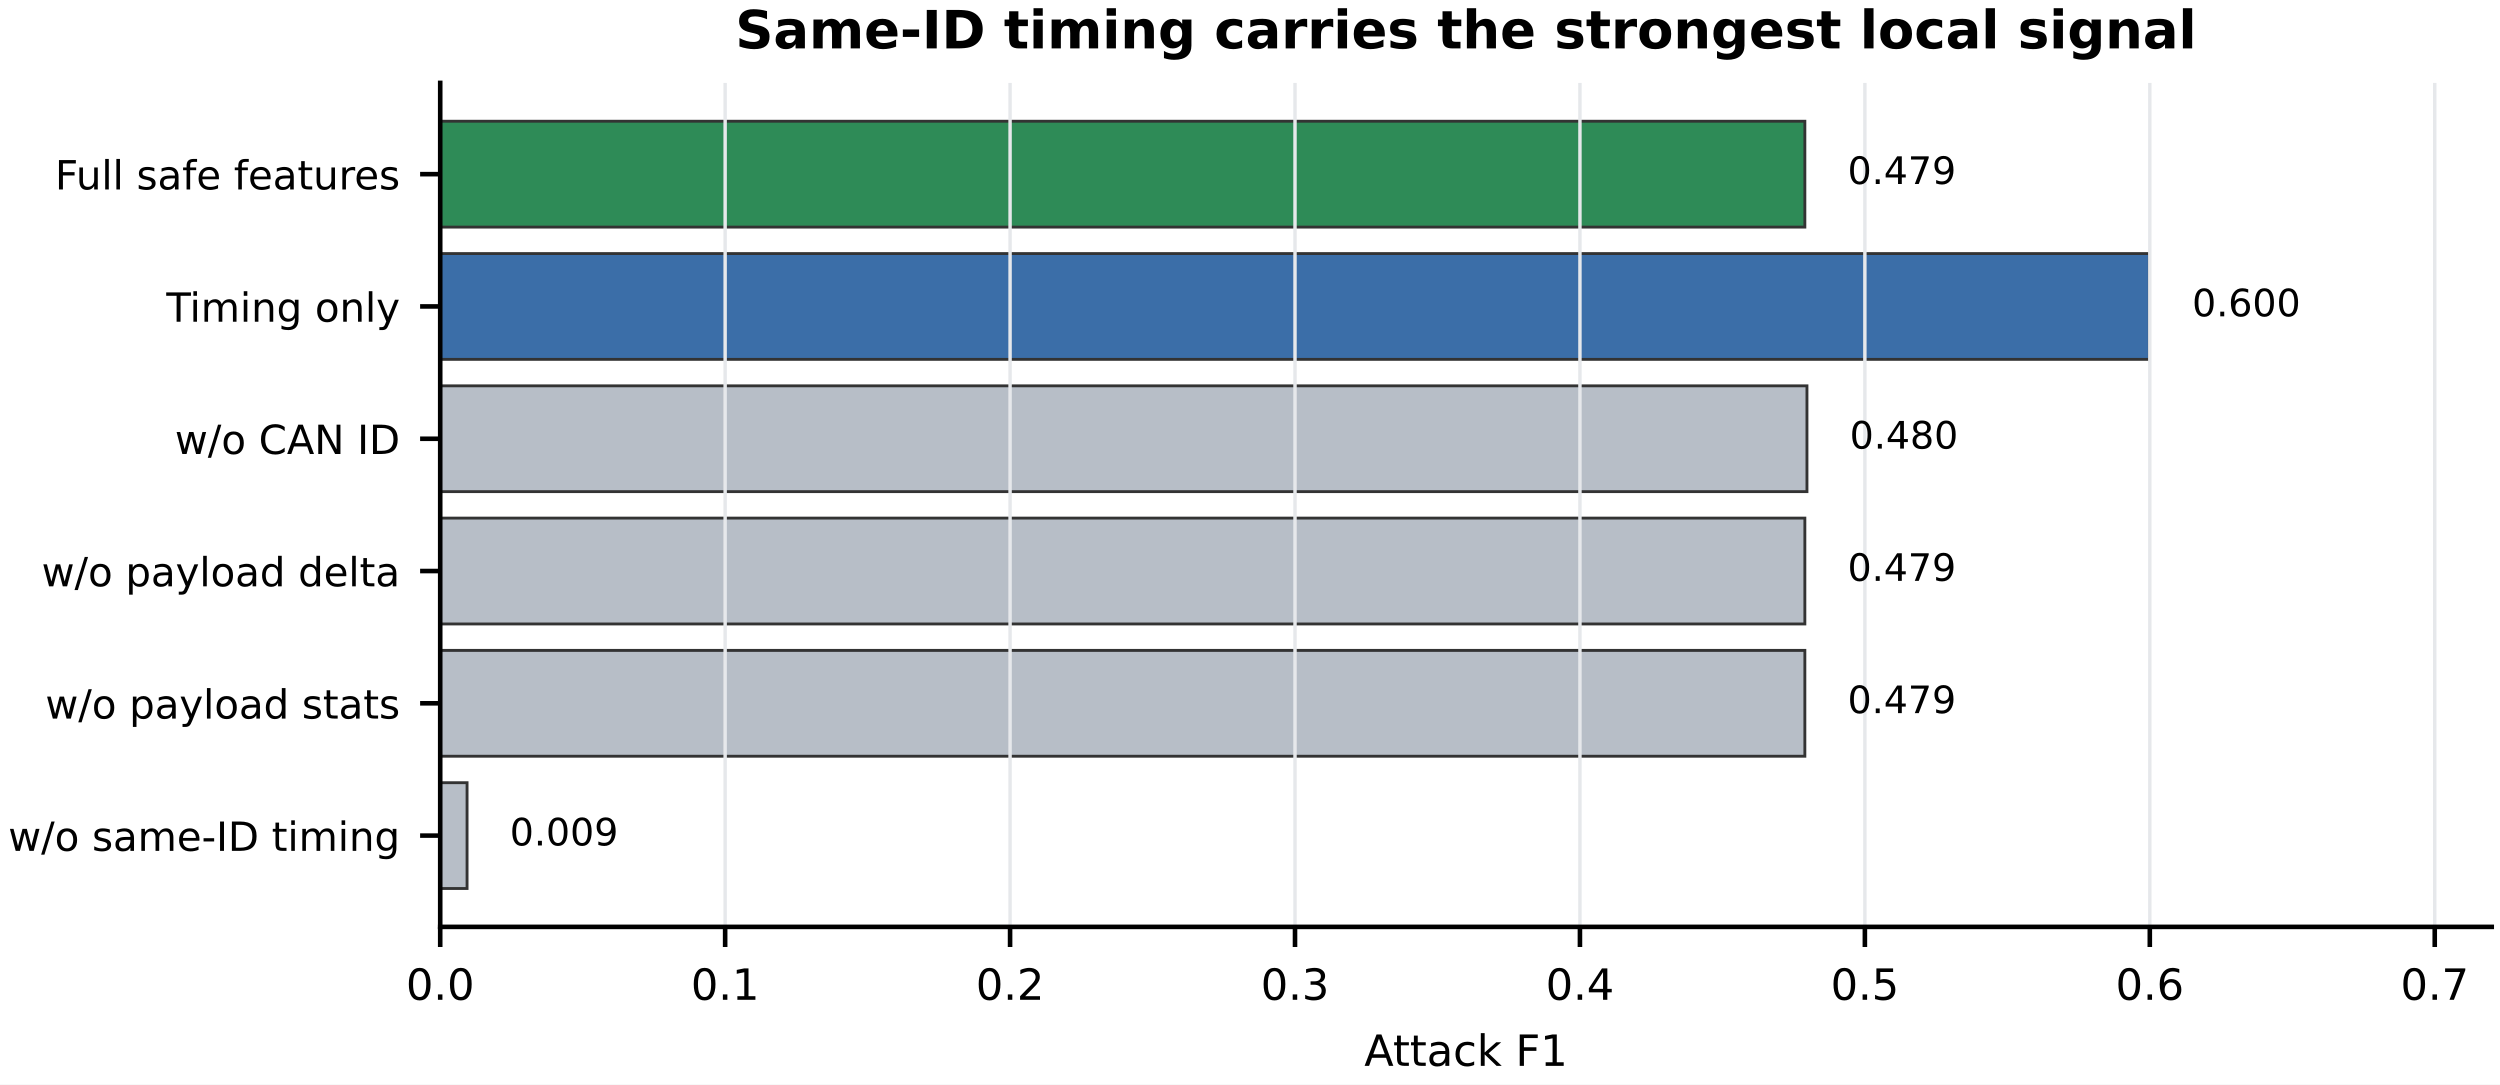
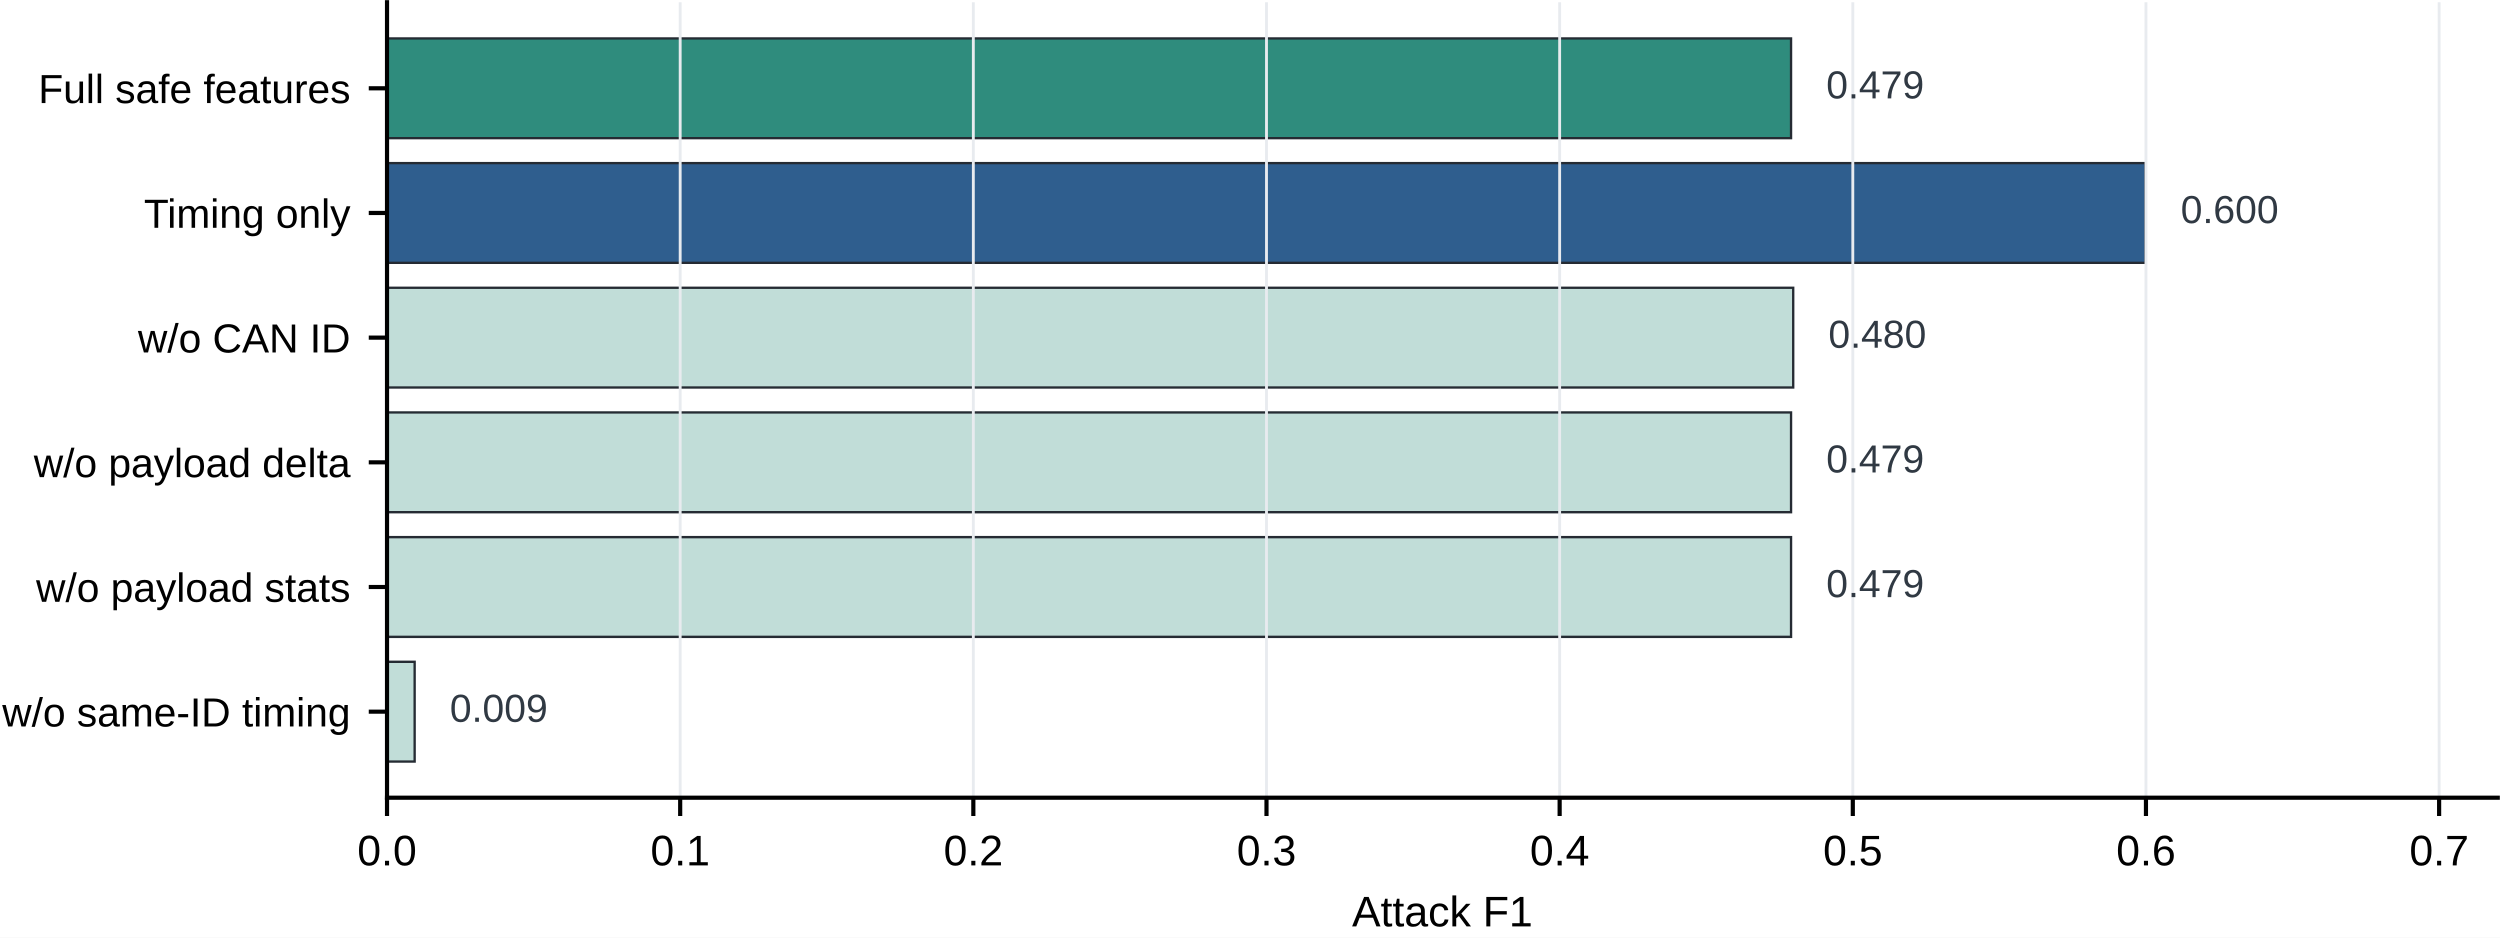
- <svg xmlns="http://www.w3.org/2000/svg" xmlns:xlink="http://www.w3.org/1999/xlink" width="435.19pt" height="188.787pt" viewBox="0 0 435.19 188.787" version="1.1">
+ <svg xmlns="http://www.w3.org/2000/svg" xmlns:xlink="http://www.w3.org/1999/xlink" width="479.16pt" height="179.715pt" viewBox="0 0 479.16 179.715" version="1.1">
  <defs>
    <style type="text/css">*{stroke-linejoin: round; stroke-linecap: butt}</style>
  </defs>
  <g id="figure_1">
    <g id="patch_1">
-       <path d="M 0 188.787  L 435.19 188.787  L 435.19 0  L 0 0  z " style="fill: #ffffff" />
+       <path d="M 0 179.715  L 479.16 179.715  L 479.16 0  L 0 0  z " style="fill: #ffffff" />
    </g>
    <g id="axes_1">
      <g id="patch_2">
-         <path d="M 76.63 161.347  L 433.75 161.347  L 433.75 14.431  L 76.63 14.431  z " style="fill: #ffffff" />
+         <path d="M 74.178 152.892  L 478.728 152.892  L 478.728 0.432  L 74.178 0.432  z " style="fill: #ffffff" />
      </g>
      <g id="patch_3">
-         <path d="M 76.63 21.109  L 314.182 21.109  L 314.182 39.531  L 76.63 39.531  z " clip-path="url(#p86eaea39a8)" style="fill: #2e8b57; stroke: #333333; stroke-width: 0.5; stroke-linejoin: miter" />
+         <path d="M 74.178 7.362  L 343.28 7.362  L 343.28 26.479  L 74.178 26.479  z " clip-path="url(#paa2f8fba91)" style="fill: #2f8c7d; stroke: #252b33; stroke-width: 0.45; stroke-linejoin: miter" />
      </g>
      <g id="patch_4">
-         <path d="M 76.63 44.136  L 374.153 44.136  L 374.153 62.558  L 76.63 62.558  z " clip-path="url(#p86eaea39a8)" style="fill: #3b6ea8; stroke: #333333; stroke-width: 0.5; stroke-linejoin: miter" />
+         <path d="M 74.178 31.259  L 411.216 31.259  L 411.216 50.376  L 74.178 50.376  z " clip-path="url(#paa2f8fba91)" style="fill: #2f5e8e; stroke: #252b33; stroke-width: 0.45; stroke-linejoin: miter" />
      </g>
      <g id="patch_5">
-         <path d="M 76.63 67.164  L 314.548 67.164  L 314.548 85.586  L 76.63 85.586  z " clip-path="url(#p86eaea39a8)" style="fill: #b7bec7; stroke: #333333; stroke-width: 0.5; stroke-linejoin: miter" />
+         <path d="M 74.178 55.155  L 343.695 55.155  L 343.695 74.272  L 74.178 74.272  z " clip-path="url(#paa2f8fba91)" style="fill: #2f8c7d; fill-opacity: 0.3; stroke: #252b33; stroke-width: 0.45; stroke-linejoin: miter" />
      </g>
      <g id="patch_6">
-         <path d="M 76.63 90.191  L 314.182 90.191  L 314.182 108.613  L 76.63 108.613  z " clip-path="url(#p86eaea39a8)" style="fill: #b7bec7; stroke: #333333; stroke-width: 0.5; stroke-linejoin: miter" />
+         <path d="M 74.178 79.052  L 343.28 79.052  L 343.28 98.169  L 74.178 98.169  z " clip-path="url(#paa2f8fba91)" style="fill: #2f8c7d; fill-opacity: 0.3; stroke: #252b33; stroke-width: 0.45; stroke-linejoin: miter" />
      </g>
      <g id="patch_7">
-         <path d="M 76.63 113.219  L 314.182 113.219  L 314.182 131.641  L 76.63 131.641  z " clip-path="url(#p86eaea39a8)" style="fill: #b7bec7; stroke: #333333; stroke-width: 0.5; stroke-linejoin: miter" />
+         <path d="M 74.178 102.948  L 343.28 102.948  L 343.28 122.065  L 74.178 122.065  z " clip-path="url(#paa2f8fba91)" style="fill: #2f8c7d; fill-opacity: 0.3; stroke: #252b33; stroke-width: 0.45; stroke-linejoin: miter" />
      </g>
      <g id="patch_8">
-         <path d="M 76.63 136.246  L 81.304 136.246  L 81.304 154.669  L 76.63 154.669  z " clip-path="url(#p86eaea39a8)" style="fill: #b7bec7; stroke: #333333; stroke-width: 0.5; stroke-linejoin: miter" />
+         <path d="M 74.178 126.845  L 79.473 126.845  L 79.473 145.962  L 74.178 145.962  z " clip-path="url(#paa2f8fba91)" style="fill: #2f8c7d; fill-opacity: 0.3; stroke: #252b33; stroke-width: 0.45; stroke-linejoin: miter" />
      </g>
      <g id="matplotlib.axis_1">
        <g id="xtick_1">
          <g id="line2d_1">
-             <path d="M 76.63 161.347  L 76.63 14.431  " clip-path="url(#p86eaea39a8)" style="fill: none; stroke: #e6e8eb; stroke-width: 0.6; stroke-linecap: square" />
+             <path d="M 74.178 152.892  L 74.178 0.432  " clip-path="url(#paa2f8fba91)" style="fill: none; stroke: #e8ebef; stroke-width: 0.55; stroke-linecap: square" />
          </g>
          <g id="line2d_2">
            <defs>
-               <path id="m144d9ad6a1" d="M 0 0  L 0 3.5  " style="stroke: #000000; stroke-width: 0.8" />
+               <path id="mb7a3d68817" d="M 0 0  L 0 3.5  " style="stroke: #000000; stroke-width: 0.8" />
            </defs>
            <g>
-               <use xlink:href="#m144d9ad6a1" x="76.63" y="161.347" style="stroke: #000000; stroke-width: 0.8" />
+               <use xlink:href="#mb7a3d68817" x="74.178" y="152.892" style="stroke: #000000; stroke-width: 0.8" />
            </g>
          </g>
          <g id="text_1">
-             <text style="font-size: 7.5px; font-family: 'DejaVu Sans'; text-anchor: middle" x="76.63" y="174.045" transform="rotate(-0 76.62984 174.0448)">0.0</text>
+             <text style="font-size: 8.2px; font-family: 'Arial', 'Liberation Sans', 'DejaVu Sans', sans-serif; text-anchor: middle" x="74.178" y="165.862" transform="rotate(-0 74.17806 165.8618)">0.0</text>
          </g>
        </g>
        <g id="xtick_2">
          <g id="line2d_3">
-             <path d="M 126.23 161.347  L 126.23 14.431  " clip-path="url(#p86eaea39a8)" style="fill: none; stroke: #e6e8eb; stroke-width: 0.6; stroke-linecap: square" />
+             <path d="M 130.366 152.892  L 130.366 0.432  " clip-path="url(#paa2f8fba91)" style="fill: none; stroke: #e8ebef; stroke-width: 0.55; stroke-linecap: square" />
          </g>
          <g id="line2d_4">
            <g>
-               <use xlink:href="#m144d9ad6a1" x="126.23" y="161.347" style="stroke: #000000; stroke-width: 0.8" />
+               <use xlink:href="#mb7a3d68817" x="130.366" y="152.892" style="stroke: #000000; stroke-width: 0.8" />
            </g>
          </g>
          <g id="text_2">
-             <text style="font-size: 7.5px; font-family: 'DejaVu Sans'; text-anchor: middle" x="126.23" y="174.045" transform="rotate(-0 126.2298 174.0448)">0.1</text>
+             <text style="font-size: 8.2px; font-family: 'Arial', 'Liberation Sans', 'DejaVu Sans', sans-serif; text-anchor: middle" x="130.366" y="165.862" transform="rotate(-0 130.3656 165.8618)">0.1</text>
          </g>
        </g>
        <g id="xtick_3">
          <g id="line2d_5">
-             <path d="M 175.83 161.347  L 175.83 14.431  " clip-path="url(#p86eaea39a8)" style="fill: none; stroke: #e6e8eb; stroke-width: 0.6; stroke-linecap: square" />
+             <path d="M 186.553 152.892  L 186.553 0.432  " clip-path="url(#paa2f8fba91)" style="fill: none; stroke: #e8ebef; stroke-width: 0.55; stroke-linecap: square" />
          </g>
          <g id="line2d_6">
            <g>
-               <use xlink:href="#m144d9ad6a1" x="175.83" y="161.347" style="stroke: #000000; stroke-width: 0.8" />
+               <use xlink:href="#mb7a3d68817" x="186.553" y="152.892" style="stroke: #000000; stroke-width: 0.8" />
            </g>
          </g>
          <g id="text_3">
-             <text style="font-size: 7.5px; font-family: 'DejaVu Sans'; text-anchor: middle" x="175.83" y="174.045" transform="rotate(-0 175.8298 174.0448)">0.2</text>
+             <text style="font-size: 8.2px; font-family: 'Arial', 'Liberation Sans', 'DejaVu Sans', sans-serif; text-anchor: middle" x="186.553" y="165.862" transform="rotate(-0 186.5531 165.8618)">0.2</text>
          </g>
        </g>
        <g id="xtick_4">
          <g id="line2d_7">
-             <path d="M 225.43 161.347  L 225.43 14.431  " clip-path="url(#p86eaea39a8)" style="fill: none; stroke: #e6e8eb; stroke-width: 0.6; stroke-linecap: square" />
+             <path d="M 242.741 152.892  L 242.741 0.432  " clip-path="url(#paa2f8fba91)" style="fill: none; stroke: #e8ebef; stroke-width: 0.55; stroke-linecap: square" />
          </g>
          <g id="line2d_8">
            <g>
-               <use xlink:href="#m144d9ad6a1" x="225.43" y="161.347" style="stroke: #000000; stroke-width: 0.8" />
+               <use xlink:href="#mb7a3d68817" x="242.741" y="152.892" style="stroke: #000000; stroke-width: 0.8" />
            </g>
          </g>
          <g id="text_4">
-             <text style="font-size: 7.5px; font-family: 'DejaVu Sans'; text-anchor: middle" x="225.43" y="174.045" transform="rotate(-0 225.4298 174.0448)">0.3</text>
+             <text style="font-size: 8.2px; font-family: 'Arial', 'Liberation Sans', 'DejaVu Sans', sans-serif; text-anchor: middle" x="242.741" y="165.862" transform="rotate(-0 242.7406 165.8618)">0.3</text>
          </g>
        </g>
        <g id="xtick_5">
          <g id="line2d_9">
-             <path d="M 275.03 161.347  L 275.03 14.431  " clip-path="url(#p86eaea39a8)" style="fill: none; stroke: #e6e8eb; stroke-width: 0.6; stroke-linecap: square" />
+             <path d="M 298.928 152.892  L 298.928 0.432  " clip-path="url(#paa2f8fba91)" style="fill: none; stroke: #e8ebef; stroke-width: 0.55; stroke-linecap: square" />
          </g>
          <g id="line2d_10">
            <g>
-               <use xlink:href="#m144d9ad6a1" x="275.03" y="161.347" style="stroke: #000000; stroke-width: 0.8" />
+               <use xlink:href="#mb7a3d68817" x="298.928" y="152.892" style="stroke: #000000; stroke-width: 0.8" />
            </g>
          </g>
          <g id="text_5">
-             <text style="font-size: 7.5px; font-family: 'DejaVu Sans'; text-anchor: middle" x="275.03" y="174.045" transform="rotate(-0 275.0298 174.0448)">0.4</text>
+             <text style="font-size: 8.2px; font-family: 'Arial', 'Liberation Sans', 'DejaVu Sans', sans-serif; text-anchor: middle" x="298.928" y="165.862" transform="rotate(-0 298.9281 165.8618)">0.4</text>
          </g>
        </g>
        <g id="xtick_6">
          <g id="line2d_11">
-             <path d="M 324.63 161.347  L 324.63 14.431  " clip-path="url(#p86eaea39a8)" style="fill: none; stroke: #e6e8eb; stroke-width: 0.6; stroke-linecap: square" />
+             <path d="M 355.116 152.892  L 355.116 0.432  " clip-path="url(#paa2f8fba91)" style="fill: none; stroke: #e8ebef; stroke-width: 0.55; stroke-linecap: square" />
          </g>
          <g id="line2d_12">
            <g>
-               <use xlink:href="#m144d9ad6a1" x="324.63" y="161.347" style="stroke: #000000; stroke-width: 0.8" />
+               <use xlink:href="#mb7a3d68817" x="355.116" y="152.892" style="stroke: #000000; stroke-width: 0.8" />
            </g>
          </g>
          <g id="text_6">
-             <text style="font-size: 7.5px; font-family: 'DejaVu Sans'; text-anchor: middle" x="324.63" y="174.045" transform="rotate(-0 324.6298 174.0448)">0.5</text>
+             <text style="font-size: 8.2px; font-family: 'Arial', 'Liberation Sans', 'DejaVu Sans', sans-serif; text-anchor: middle" x="355.116" y="165.862" transform="rotate(-0 355.1156 165.8618)">0.5</text>
          </g>
        </g>
        <g id="xtick_7">
          <g id="line2d_13">
-             <path d="M 374.23 161.347  L 374.23 14.431  " clip-path="url(#p86eaea39a8)" style="fill: none; stroke: #e6e8eb; stroke-width: 0.6; stroke-linecap: square" />
+             <path d="M 411.303 152.892  L 411.303 0.432  " clip-path="url(#paa2f8fba91)" style="fill: none; stroke: #e8ebef; stroke-width: 0.55; stroke-linecap: square" />
          </g>
          <g id="line2d_14">
            <g>
-               <use xlink:href="#m144d9ad6a1" x="374.23" y="161.347" style="stroke: #000000; stroke-width: 0.8" />
+               <use xlink:href="#mb7a3d68817" x="411.303" y="152.892" style="stroke: #000000; stroke-width: 0.8" />
            </g>
          </g>
          <g id="text_7">
-             <text style="font-size: 7.5px; font-family: 'DejaVu Sans'; text-anchor: middle" x="374.23" y="174.045" transform="rotate(-0 374.2298 174.0448)">0.6</text>
+             <text style="font-size: 8.2px; font-family: 'Arial', 'Liberation Sans', 'DejaVu Sans', sans-serif; text-anchor: middle" x="411.303" y="165.862" transform="rotate(-0 411.3031 165.8618)">0.6</text>
          </g>
        </g>
        <g id="xtick_8">
          <g id="line2d_15">
-             <path d="M 423.83 161.347  L 423.83 14.431  " clip-path="url(#p86eaea39a8)" style="fill: none; stroke: #e6e8eb; stroke-width: 0.6; stroke-linecap: square" />
+             <path d="M 467.491 152.892  L 467.491 0.432  " clip-path="url(#paa2f8fba91)" style="fill: none; stroke: #e8ebef; stroke-width: 0.55; stroke-linecap: square" />
          </g>
          <g id="line2d_16">
            <g>
-               <use xlink:href="#m144d9ad6a1" x="423.83" y="161.347" style="stroke: #000000; stroke-width: 0.8" />
+               <use xlink:href="#mb7a3d68817" x="467.491" y="152.892" style="stroke: #000000; stroke-width: 0.8" />
            </g>
          </g>
          <g id="text_8">
-             <text style="font-size: 7.5px; font-family: 'DejaVu Sans'; text-anchor: middle" x="423.83" y="174.045" transform="rotate(-0 423.8298 174.0448)">0.7</text>
+             <text style="font-size: 8.2px; font-family: 'Arial', 'Liberation Sans', 'DejaVu Sans', sans-serif; text-anchor: middle" x="467.491" y="165.862" transform="rotate(-0 467.4906 165.8618)">0.7</text>
          </g>
        </g>
        <g id="text_9">
-           <text style="font-size: 7.5px; font-family: 'DejaVu Sans'; text-anchor: middle" x="255.19" y="185.545" transform="rotate(-0 255.1898 185.5454)">Attack F1</text>
+           <text style="font-size: 8.2px; font-family: 'Arial', 'Liberation Sans', 'DejaVu Sans', sans-serif; text-anchor: middle" x="276.453" y="177.557" transform="rotate(-0 276.4531 177.5573)">Attack F1</text>
        </g>
      </g>
      <g id="matplotlib.axis_2">
        <g id="ytick_1">
          <g id="line2d_17">
            <defs>
-               <path id="m066e14fa3d" d="M 0 0  L -3.5 0  " style="stroke: #000000; stroke-width: 0.8" />
+               <path id="medd7953e22" d="M 0 0  L -3.5 0  " style="stroke: #000000; stroke-width: 0.8" />
            </defs>
            <g>
-               <use xlink:href="#m066e14fa3d" x="76.63" y="30.32" style="stroke: #000000; stroke-width: 0.8" />
+               <use xlink:href="#medd7953e22" x="74.178" y="16.921" style="stroke: #000000; stroke-width: 0.8" />
            </g>
          </g>
          <g id="text_10">
-             <text style="font-size: 7px; font-family: 'DejaVu Sans'; text-anchor: end" x="69.63" y="32.979" transform="rotate(-0 69.62984 32.97905)">Full safe features</text>
+             <text style="font-size: 7.8px; font-family: 'Arial', 'Liberation Sans', 'DejaVu Sans', sans-serif; text-anchor: end" x="67.178" y="19.76" transform="rotate(-0 67.17806 19.75993)">Full safe features</text>
          </g>
        </g>
        <g id="ytick_2">
          <g id="line2d_18">
            <g>
-               <use xlink:href="#m066e14fa3d" x="76.63" y="53.347" style="stroke: #000000; stroke-width: 0.8" />
+               <use xlink:href="#medd7953e22" x="74.178" y="40.817" style="stroke: #000000; stroke-width: 0.8" />
            </g>
          </g>
          <g id="text_11">
-             <text style="font-size: 7px; font-family: 'DejaVu Sans'; text-anchor: end" x="69.63" y="56.007" transform="rotate(-0 69.62984 56.00664)">Timing only</text>
+             <text style="font-size: 7.8px; font-family: 'Arial', 'Liberation Sans', 'DejaVu Sans', sans-serif; text-anchor: end" x="67.178" y="43.656" transform="rotate(-0 67.17806 43.65648)">Timing only</text>
          </g>
        </g>
        <g id="ytick_3">
          <g id="line2d_19">
            <g>
-               <use xlink:href="#m066e14fa3d" x="76.63" y="76.375" style="stroke: #000000; stroke-width: 0.8" />
+               <use xlink:href="#medd7953e22" x="74.178" y="64.714" style="stroke: #000000; stroke-width: 0.8" />
            </g>
          </g>
          <g id="text_12">
-             <text style="font-size: 7px; font-family: 'DejaVu Sans'; text-anchor: end" x="69.63" y="79.034" transform="rotate(-0 69.62984 79.03395)">w/o CAN ID</text>
+             <text style="font-size: 7.8px; font-family: 'Arial', 'Liberation Sans', 'DejaVu Sans', sans-serif; text-anchor: end" x="67.178" y="67.553" transform="rotate(-0 67.17806 67.55303)">w/o CAN ID</text>
          </g>
        </g>
        <g id="ytick_4">
          <g id="line2d_20">
            <g>
-               <use xlink:href="#m066e14fa3d" x="76.63" y="99.402" style="stroke: #000000; stroke-width: 0.8" />
+               <use xlink:href="#medd7953e22" x="74.178" y="88.61" style="stroke: #000000; stroke-width: 0.8" />
            </g>
          </g>
          <g id="text_13">
-             <text style="font-size: 7px; font-family: 'DejaVu Sans'; text-anchor: end" x="69.63" y="102.062" transform="rotate(-0 69.62984 102.0618)">w/o payload delta</text>
+             <text style="font-size: 7.8px; font-family: 'Arial', 'Liberation Sans', 'DejaVu Sans', sans-serif; text-anchor: end" x="67.178" y="91.45" transform="rotate(-0 67.17806 91.44958)">w/o payload delta</text>
          </g>
        </g>
        <g id="ytick_5">
          <g id="line2d_21">
            <g>
-               <use xlink:href="#m066e14fa3d" x="76.63" y="122.43" style="stroke: #000000; stroke-width: 0.8" />
+               <use xlink:href="#medd7953e22" x="74.178" y="112.507" style="stroke: #000000; stroke-width: 0.8" />
            </g>
          </g>
          <g id="text_14">
-             <text style="font-size: 7px; font-family: 'DejaVu Sans'; text-anchor: end" x="69.63" y="125.089" transform="rotate(-0 69.62984 125.0894)">w/o payload stats</text>
+             <text style="font-size: 7.8px; font-family: 'Arial', 'Liberation Sans', 'DejaVu Sans', sans-serif; text-anchor: end" x="67.178" y="115.346" transform="rotate(-0 67.17806 115.3461)">w/o payload stats</text>
          </g>
        </g>
        <g id="ytick_6">
          <g id="line2d_22">
            <g>
-               <use xlink:href="#m066e14fa3d" x="76.63" y="145.458" style="stroke: #000000; stroke-width: 0.8" />
+               <use xlink:href="#medd7953e22" x="74.178" y="136.403" style="stroke: #000000; stroke-width: 0.8" />
            </g>
          </g>
          <g id="text_15">
-             <text style="font-size: 7px; font-family: 'DejaVu Sans'; text-anchor: end" x="69.63" y="148.117" transform="rotate(-0 69.62984 148.117)">w/o same-ID timing</text>
+             <text style="font-size: 7.8px; font-family: 'Arial', 'Liberation Sans', 'DejaVu Sans', sans-serif; text-anchor: end" x="67.178" y="139.243" transform="rotate(-0 67.17806 139.2427)">w/o same-ID timing</text>
          </g>
        </g>
      </g>
      <g id="patch_9">
-         <path d="M 76.63 161.347  L 76.63 14.431  " style="fill: none; stroke: #000000; stroke-width: 0.8; stroke-linejoin: miter; stroke-linecap: square" />
+         <path d="M 74.178 152.892  L 74.178 0.432  " style="fill: none; stroke: #000000; stroke-width: 0.8; stroke-linejoin: miter; stroke-linecap: square" />
      </g>
      <g id="patch_10">
-         <path d="M 76.63 161.347  L 433.75 161.347  " style="fill: none; stroke: #000000; stroke-width: 0.8; stroke-linejoin: miter; stroke-linecap: square" />
+         <path d="M 74.178 152.892  L 478.728 152.892  " style="fill: none; stroke: #000000; stroke-width: 0.8; stroke-linejoin: miter; stroke-linecap: square" />
      </g>
      <g id="text_16">
-         <text style="font-size: 6.6px; font-family: 'DejaVu Sans'; text-anchor: start" x="321.622" y="32.034" transform="rotate(-0 321.6222 32.03405)">0.479</text>
+         <text style="font-size: 7.5px; font-family: 'Arial', 'Liberation Sans', 'DejaVu Sans', sans-serif; text-anchor: start; fill: #303943" x="350.023" y="18.862" transform="rotate(-0 350.0228 18.86154)">0.479</text>
      </g>
      <g id="text_17">
-         <text style="font-size: 6.6px; font-family: 'DejaVu Sans'; text-anchor: start" x="381.593" y="55.062" transform="rotate(-0 381.5933 55.06164)">0.600</text>
+         <text style="font-size: 7.5px; font-family: 'Arial', 'Liberation Sans', 'DejaVu Sans', sans-serif; text-anchor: start; fill: #303943" x="417.959" y="42.758" transform="rotate(-0 417.9588 42.75809)">0.600</text>
      </g>
      <g id="text_18">
-         <text style="font-size: 6.6px; font-family: 'DejaVu Sans'; text-anchor: start" x="321.988" y="78.089" transform="rotate(-0 321.988 78.08922)">0.480</text>
+         <text style="font-size: 7.5px; font-family: 'Arial', 'Liberation Sans', 'DejaVu Sans', sans-serif; text-anchor: start; fill: #303943" x="350.437" y="66.655" transform="rotate(-0 350.4372 66.65464)">0.480</text>
      </g>
      <g id="text_19">
-         <text style="font-size: 6.6px; font-family: 'DejaVu Sans'; text-anchor: start" x="321.622" y="101.117" transform="rotate(-0 321.6222 101.1168)">0.479</text>
+         <text style="font-size: 7.5px; font-family: 'Arial', 'Liberation Sans', 'DejaVu Sans', sans-serif; text-anchor: start; fill: #303943" x="350.023" y="90.551" transform="rotate(-0 350.0228 90.55119)">0.479</text>
      </g>
      <g id="text_20">
-         <text style="font-size: 6.6px; font-family: 'DejaVu Sans'; text-anchor: start" x="321.622" y="124.144" transform="rotate(-0 321.6222 124.1444)">0.479</text>
+         <text style="font-size: 7.5px; font-family: 'Arial', 'Liberation Sans', 'DejaVu Sans', sans-serif; text-anchor: start; fill: #303943" x="350.023" y="114.448" transform="rotate(-0 350.0228 114.4477)">0.479</text>
      </g>
      <g id="text_21">
-         <text style="font-size: 6.6px; font-family: 'DejaVu Sans'; text-anchor: start" x="88.744" y="147.172" transform="rotate(-0 88.74378 147.172)">0.009</text>
-       </g>
-       <g id="text_22">
-         <text style="font-weight: 700; font-size: 9.2px; font-family: 'DejaVu Sans'; text-anchor: middle" x="255.19" y="8.431" transform="rotate(-0 255.1898 8.430562)">Same-ID timing carries the strongest local signal</text>
+         <text style="font-size: 7.5px; font-family: 'Arial', 'Liberation Sans', 'DejaVu Sans', sans-serif; text-anchor: start; fill: #303943" x="86.215" y="138.344" transform="rotate(-0 86.21525 138.3443)">0.009</text>
      </g>
    </g>
  </g>
  <defs>
-     <clipPath id="p86eaea39a8">
-       <rect x="76.63" y="14.431" width="357.12" height="146.916" />
+     <clipPath id="paa2f8fba91">
+       <rect x="74.178" y="0.432" width="404.55" height="152.46" />
    </clipPath>
  </defs>
</svg>
